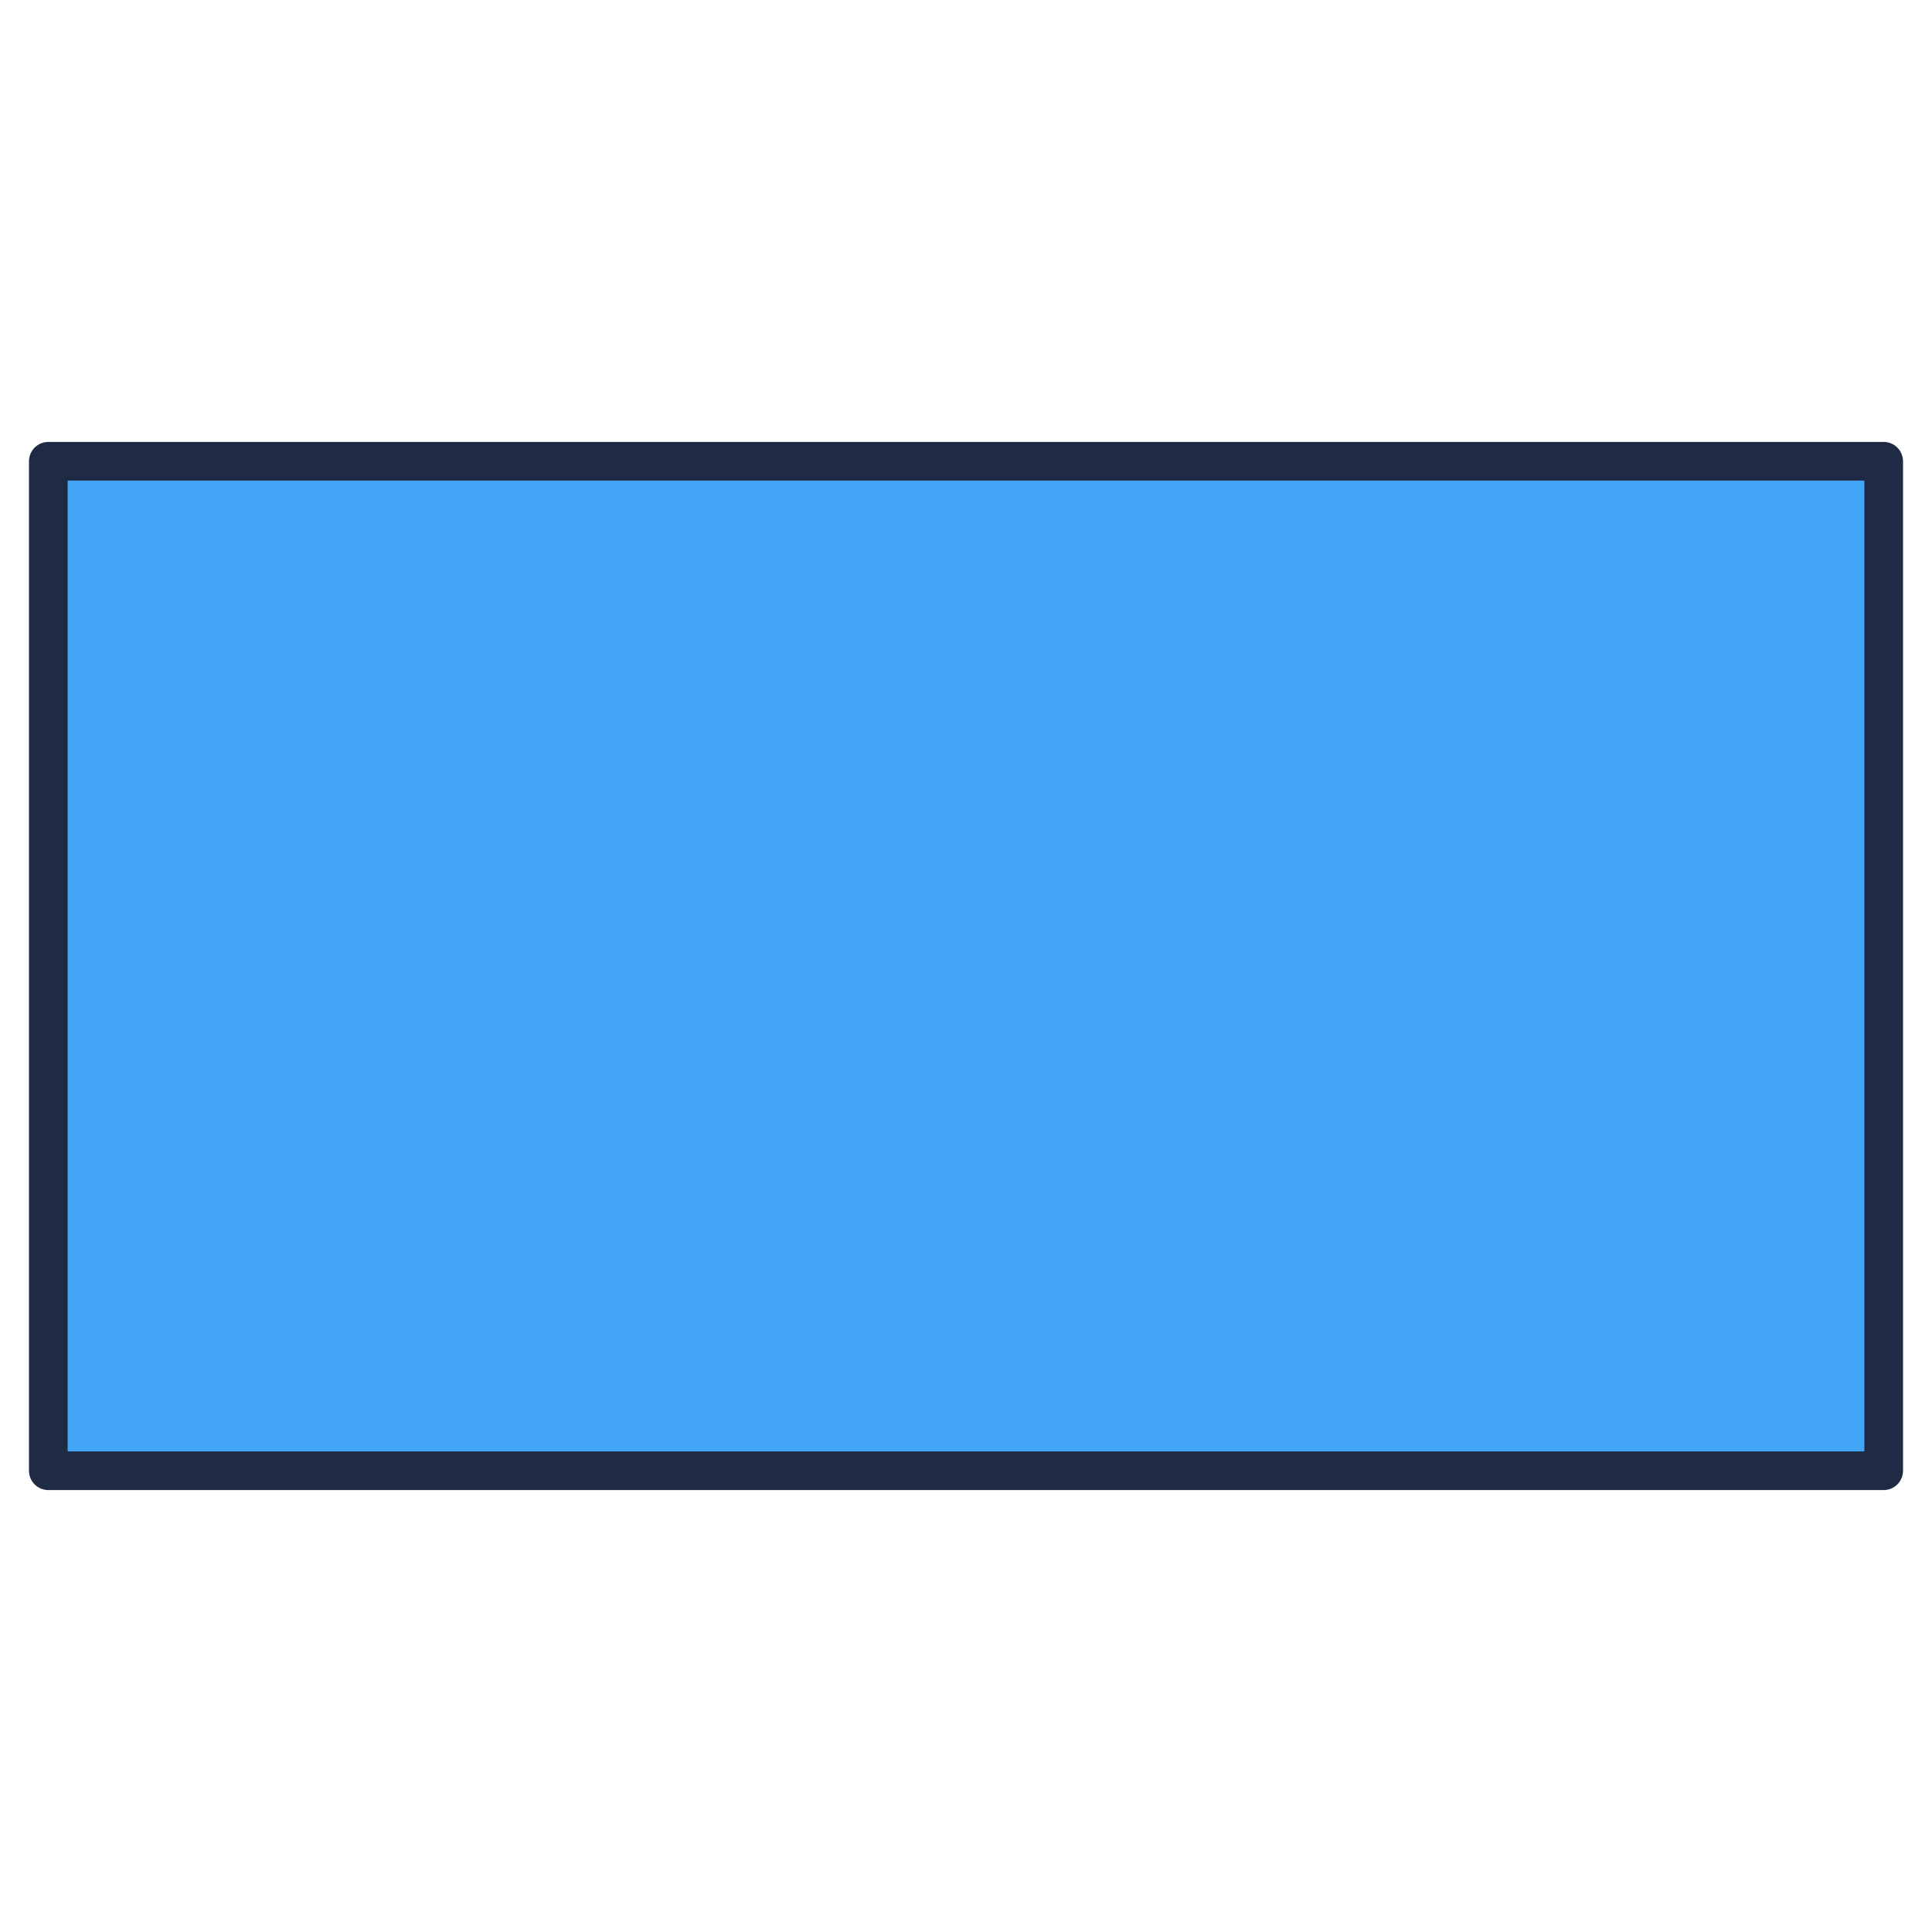
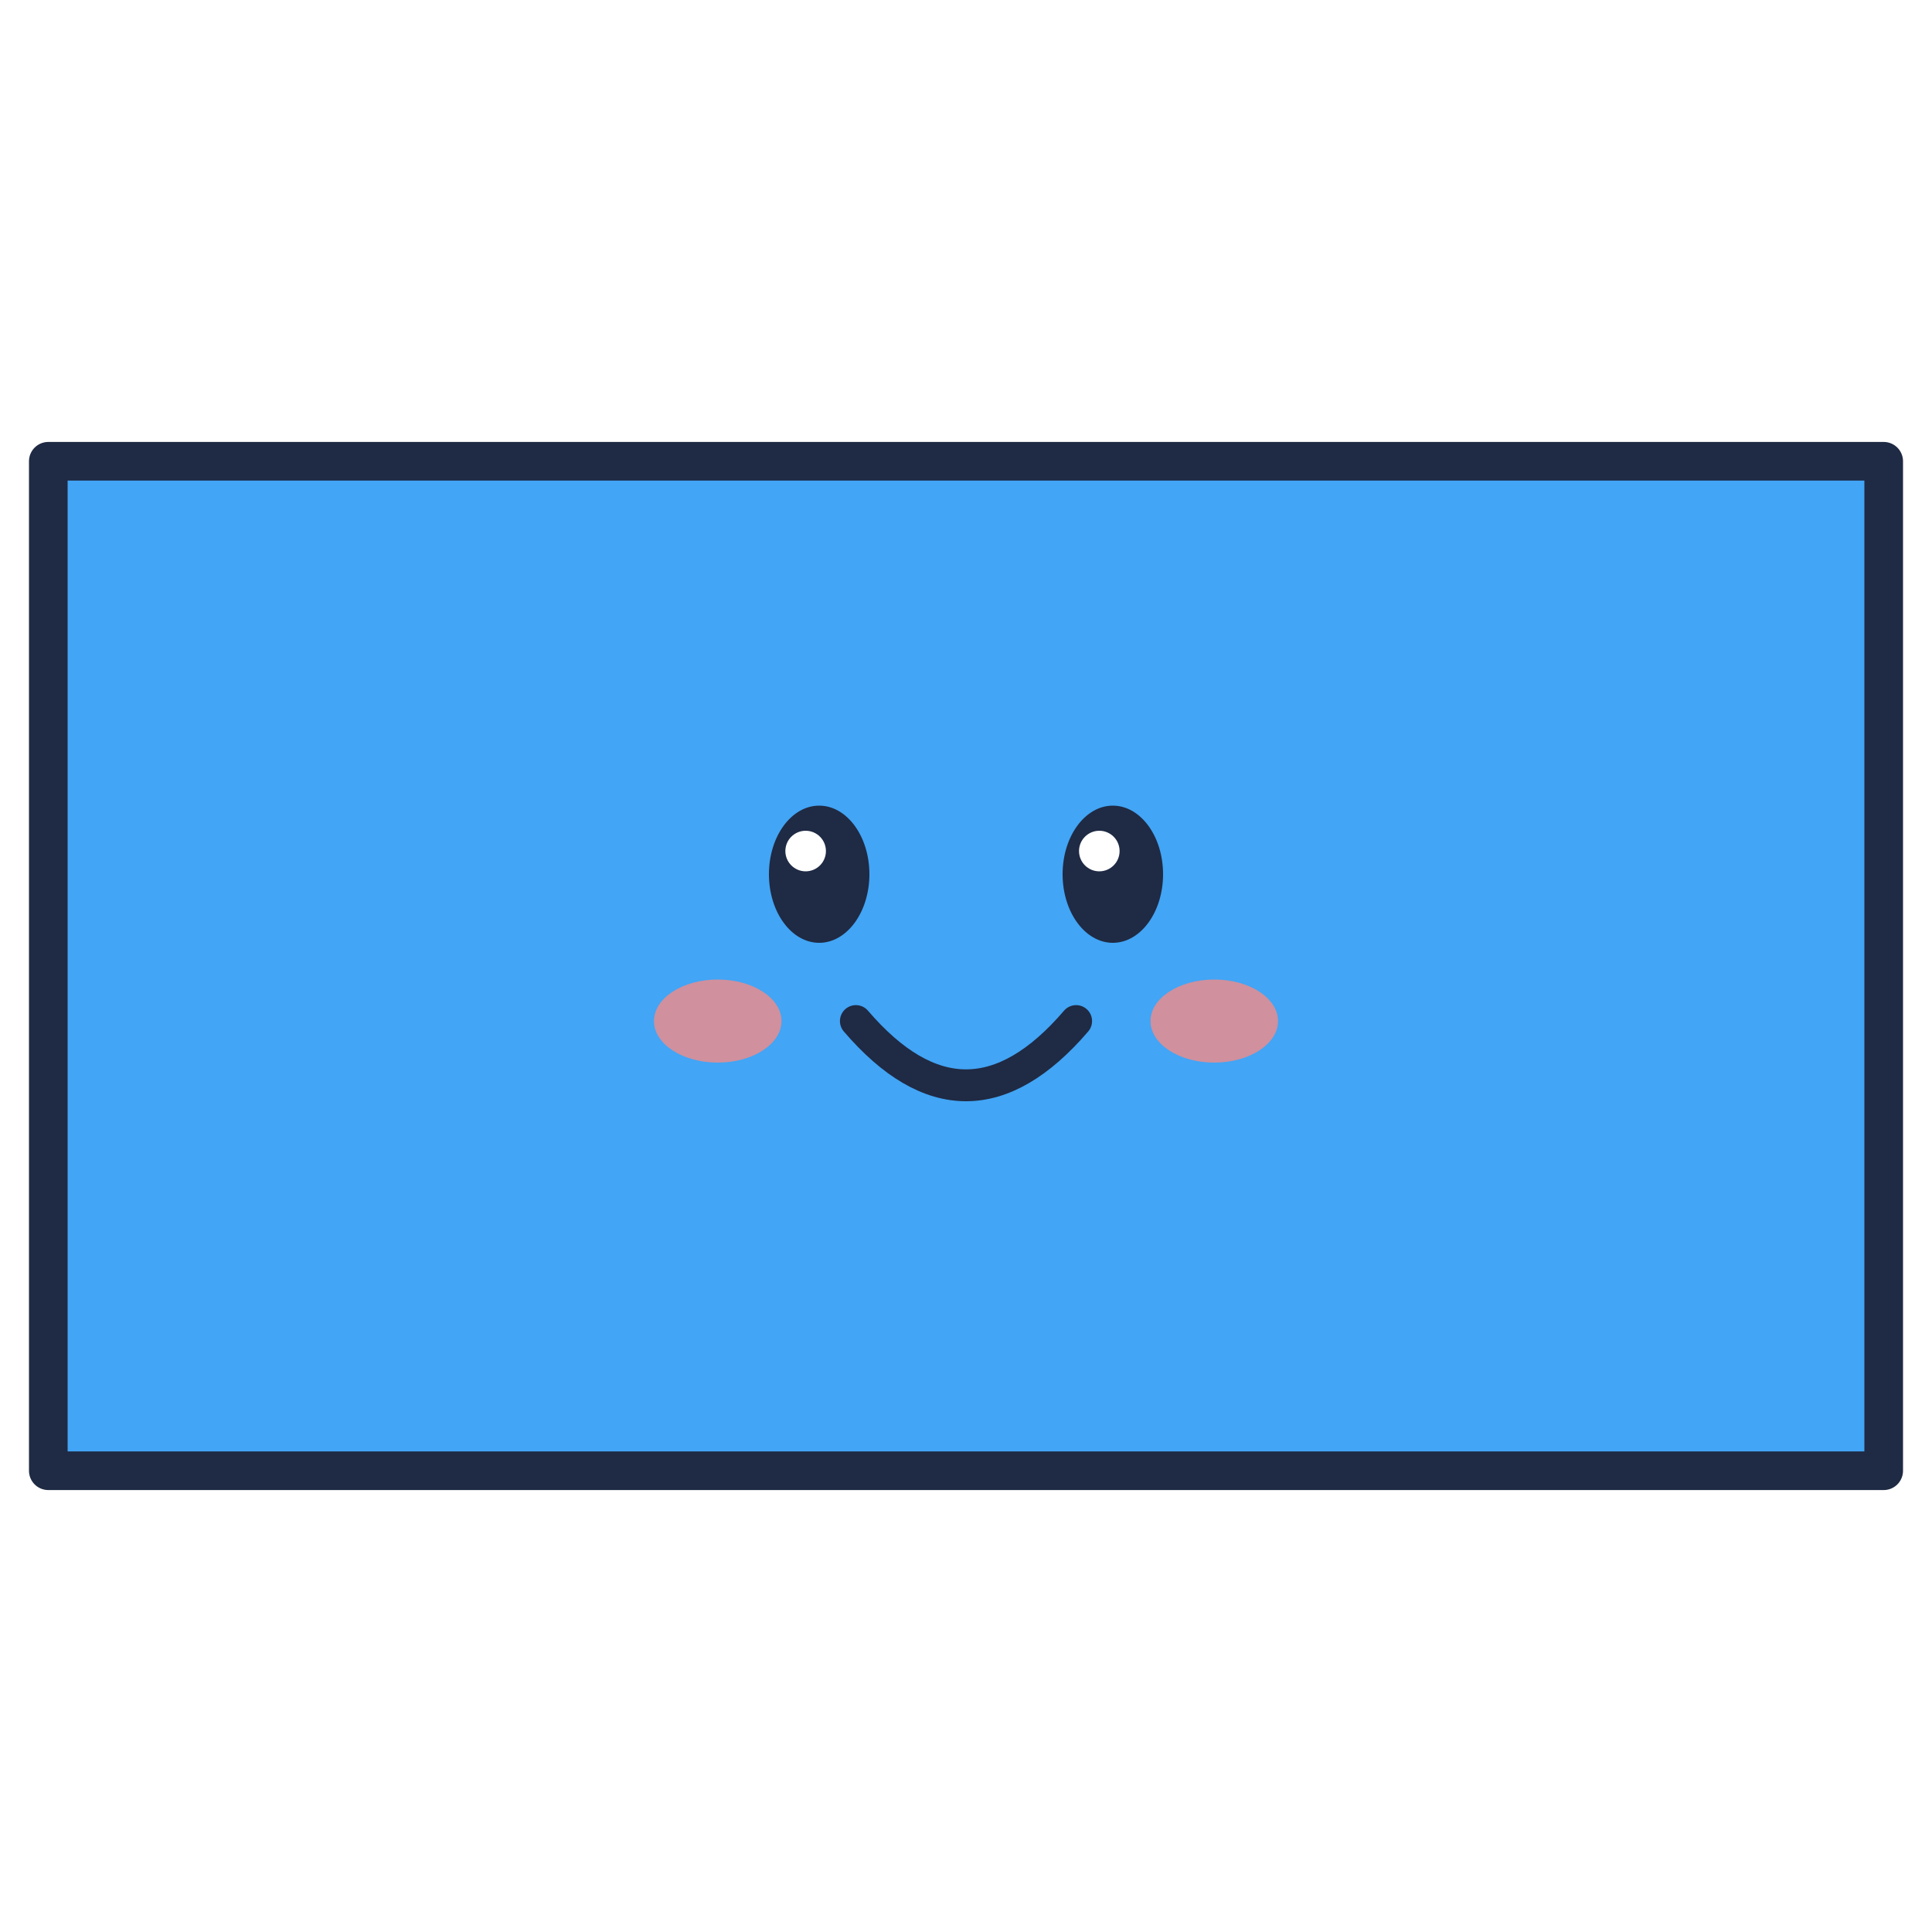
<svg xmlns="http://www.w3.org/2000/svg" viewBox="0 0 200 200" width="200" height="200">
  <defs />
  <rect width="200" height="200" fill="#ffffff" />
  <rect x="5.0" y="47.75" width="190.0" height="104.5" fill="#42a5f5" stroke="#1f2a44" stroke-width="4" stroke-linejoin="round" transform="rotate(0 100 100)" />
+   <g class="face">
+     <ellipse cx="84.8" cy="90.5" rx="5.2" ry="7.1" fill="#1f2a44" />
+     <circle cx="83.4" cy="88.1" r="2.1" fill="#fff" />
+     <ellipse cx="115.2" cy="90.5" rx="5.2" ry="7.1" fill="#1f2a44" />
+     <circle cx="113.8" cy="88.1" r="2.1" fill="#fff" />
+     <ellipse cx="74.3" cy="105.7" rx="6.6" ry="4.3" fill="#ff8a80" opacity=".75" />
+     <ellipse cx="125.7" cy="105.7" rx="6.6" ry="4.3" fill="#ff8a80" opacity=".75" />
+     <path d="M88.6,105.7 Q100.0,119.0 111.4,105.7" fill="none" stroke="#1f2a44" stroke-width="3.3" stroke-linecap="round" />
+   </g>
</svg>
